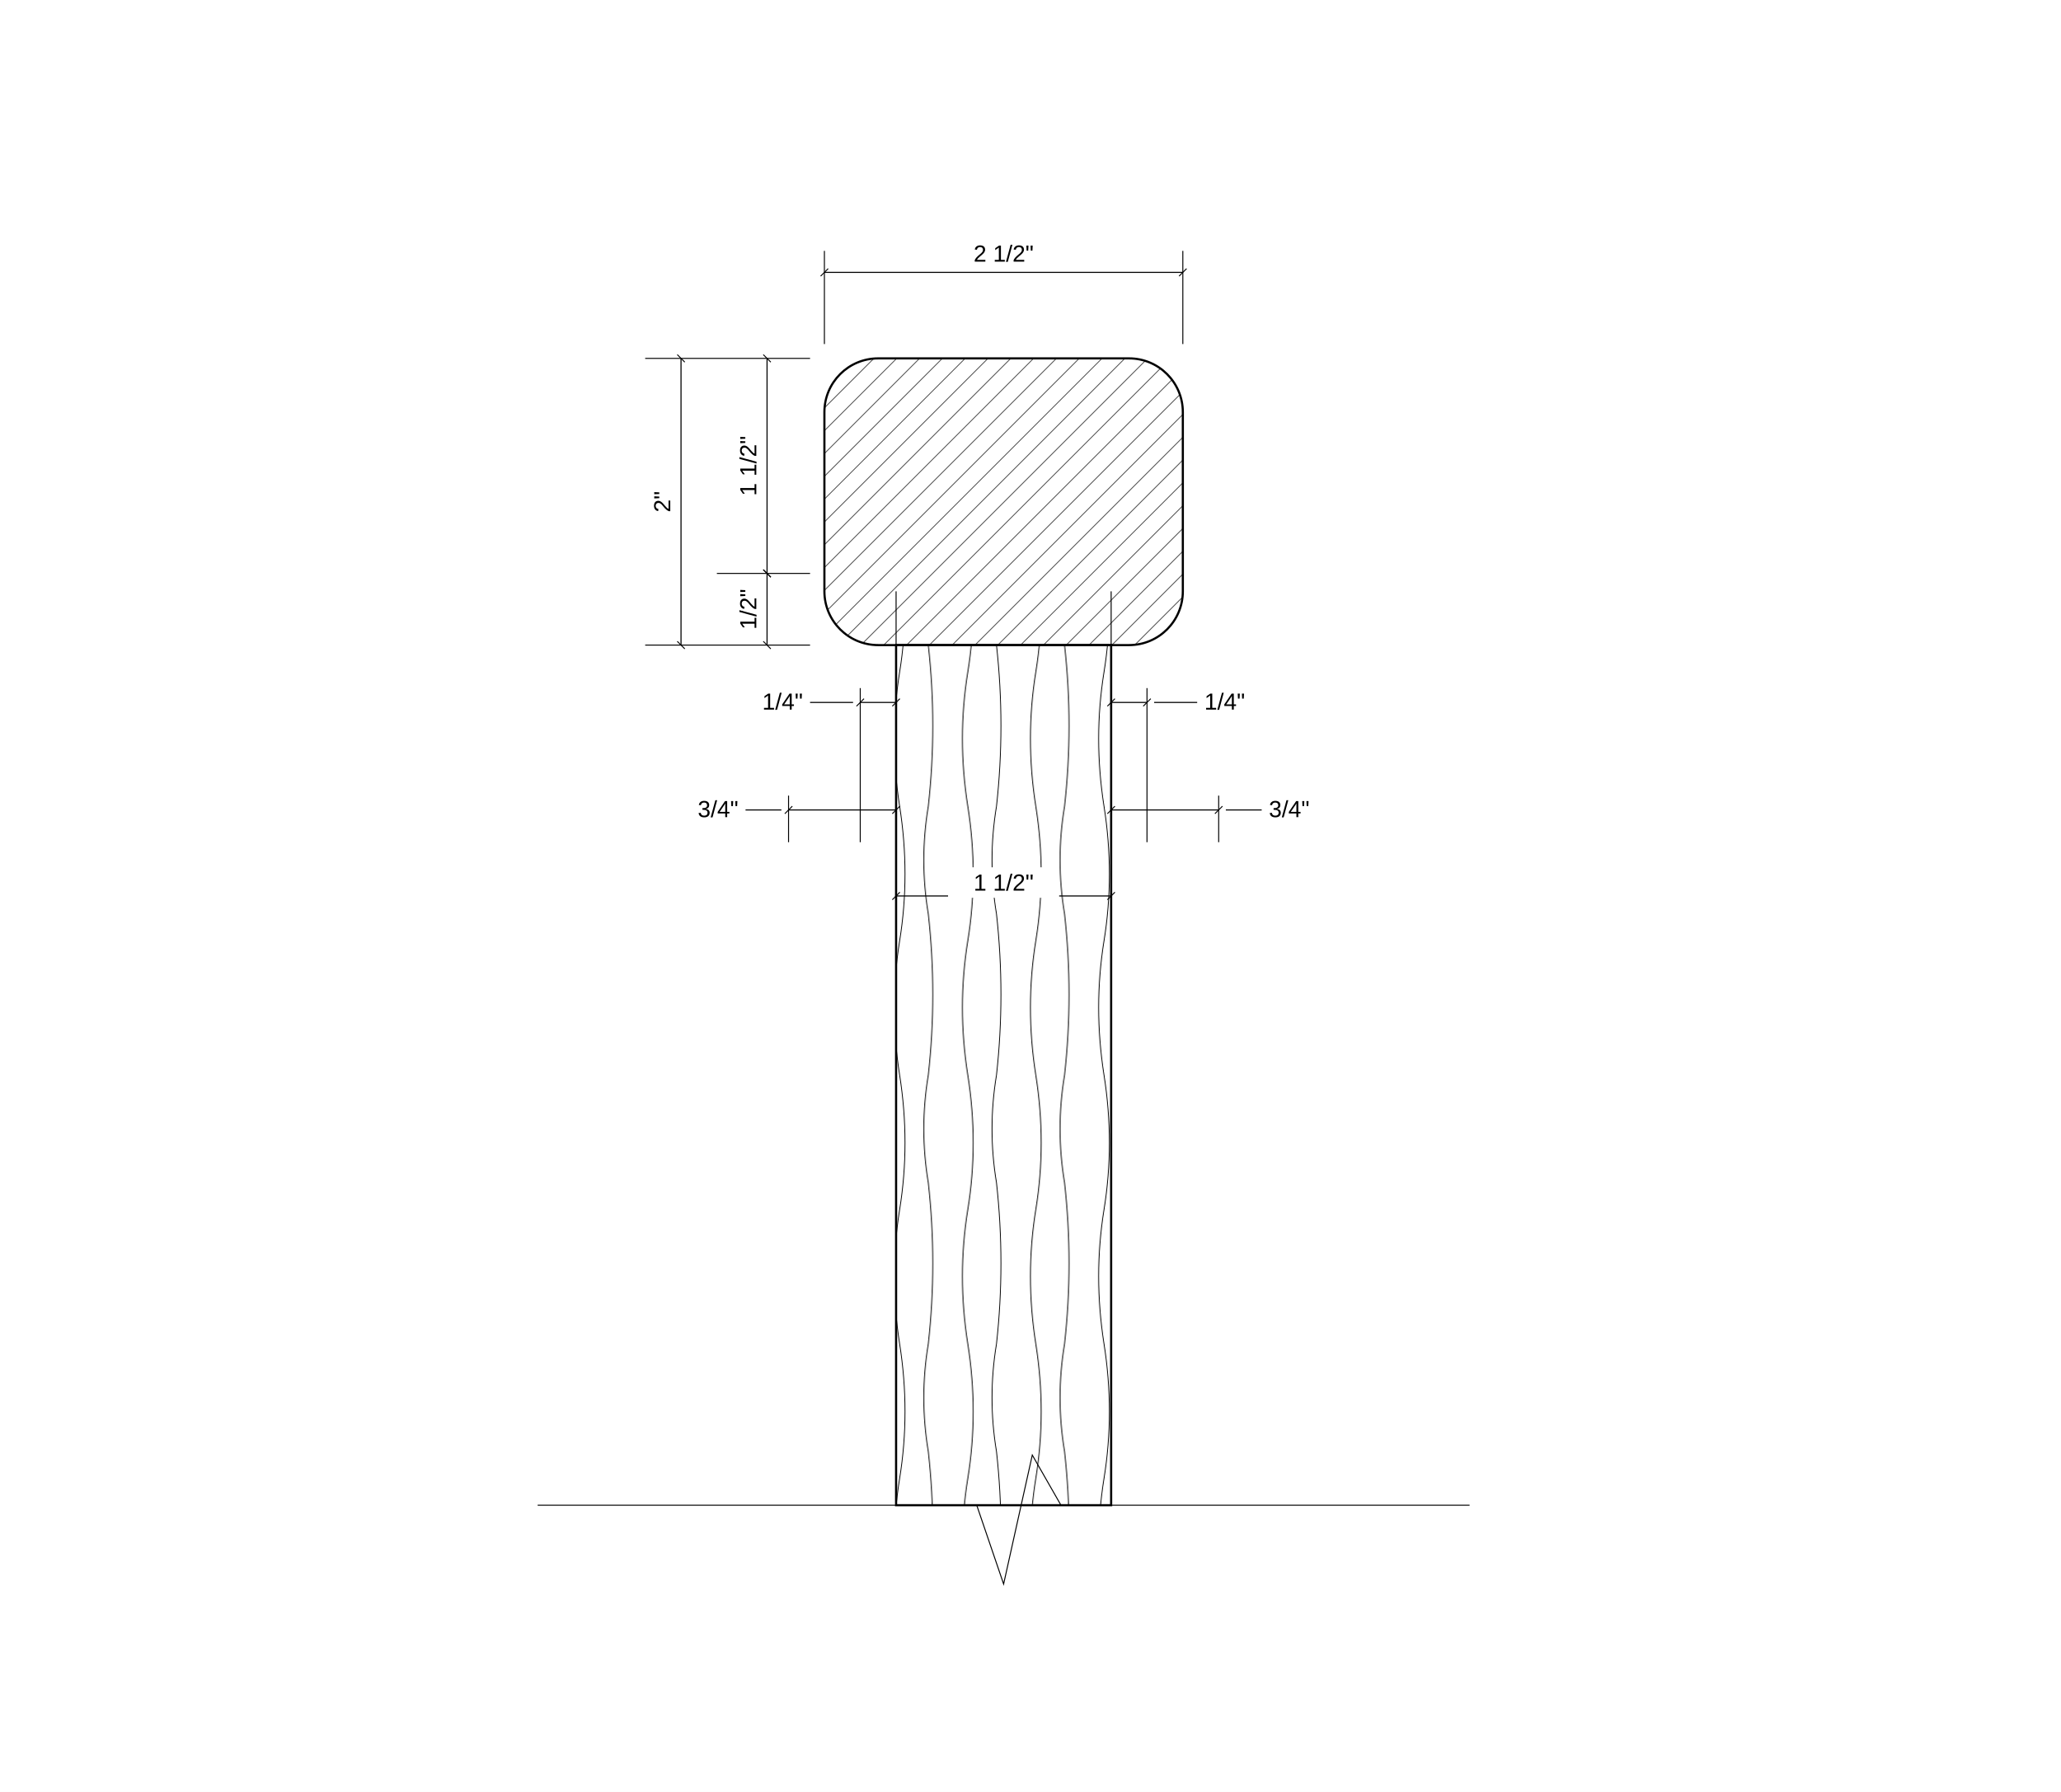
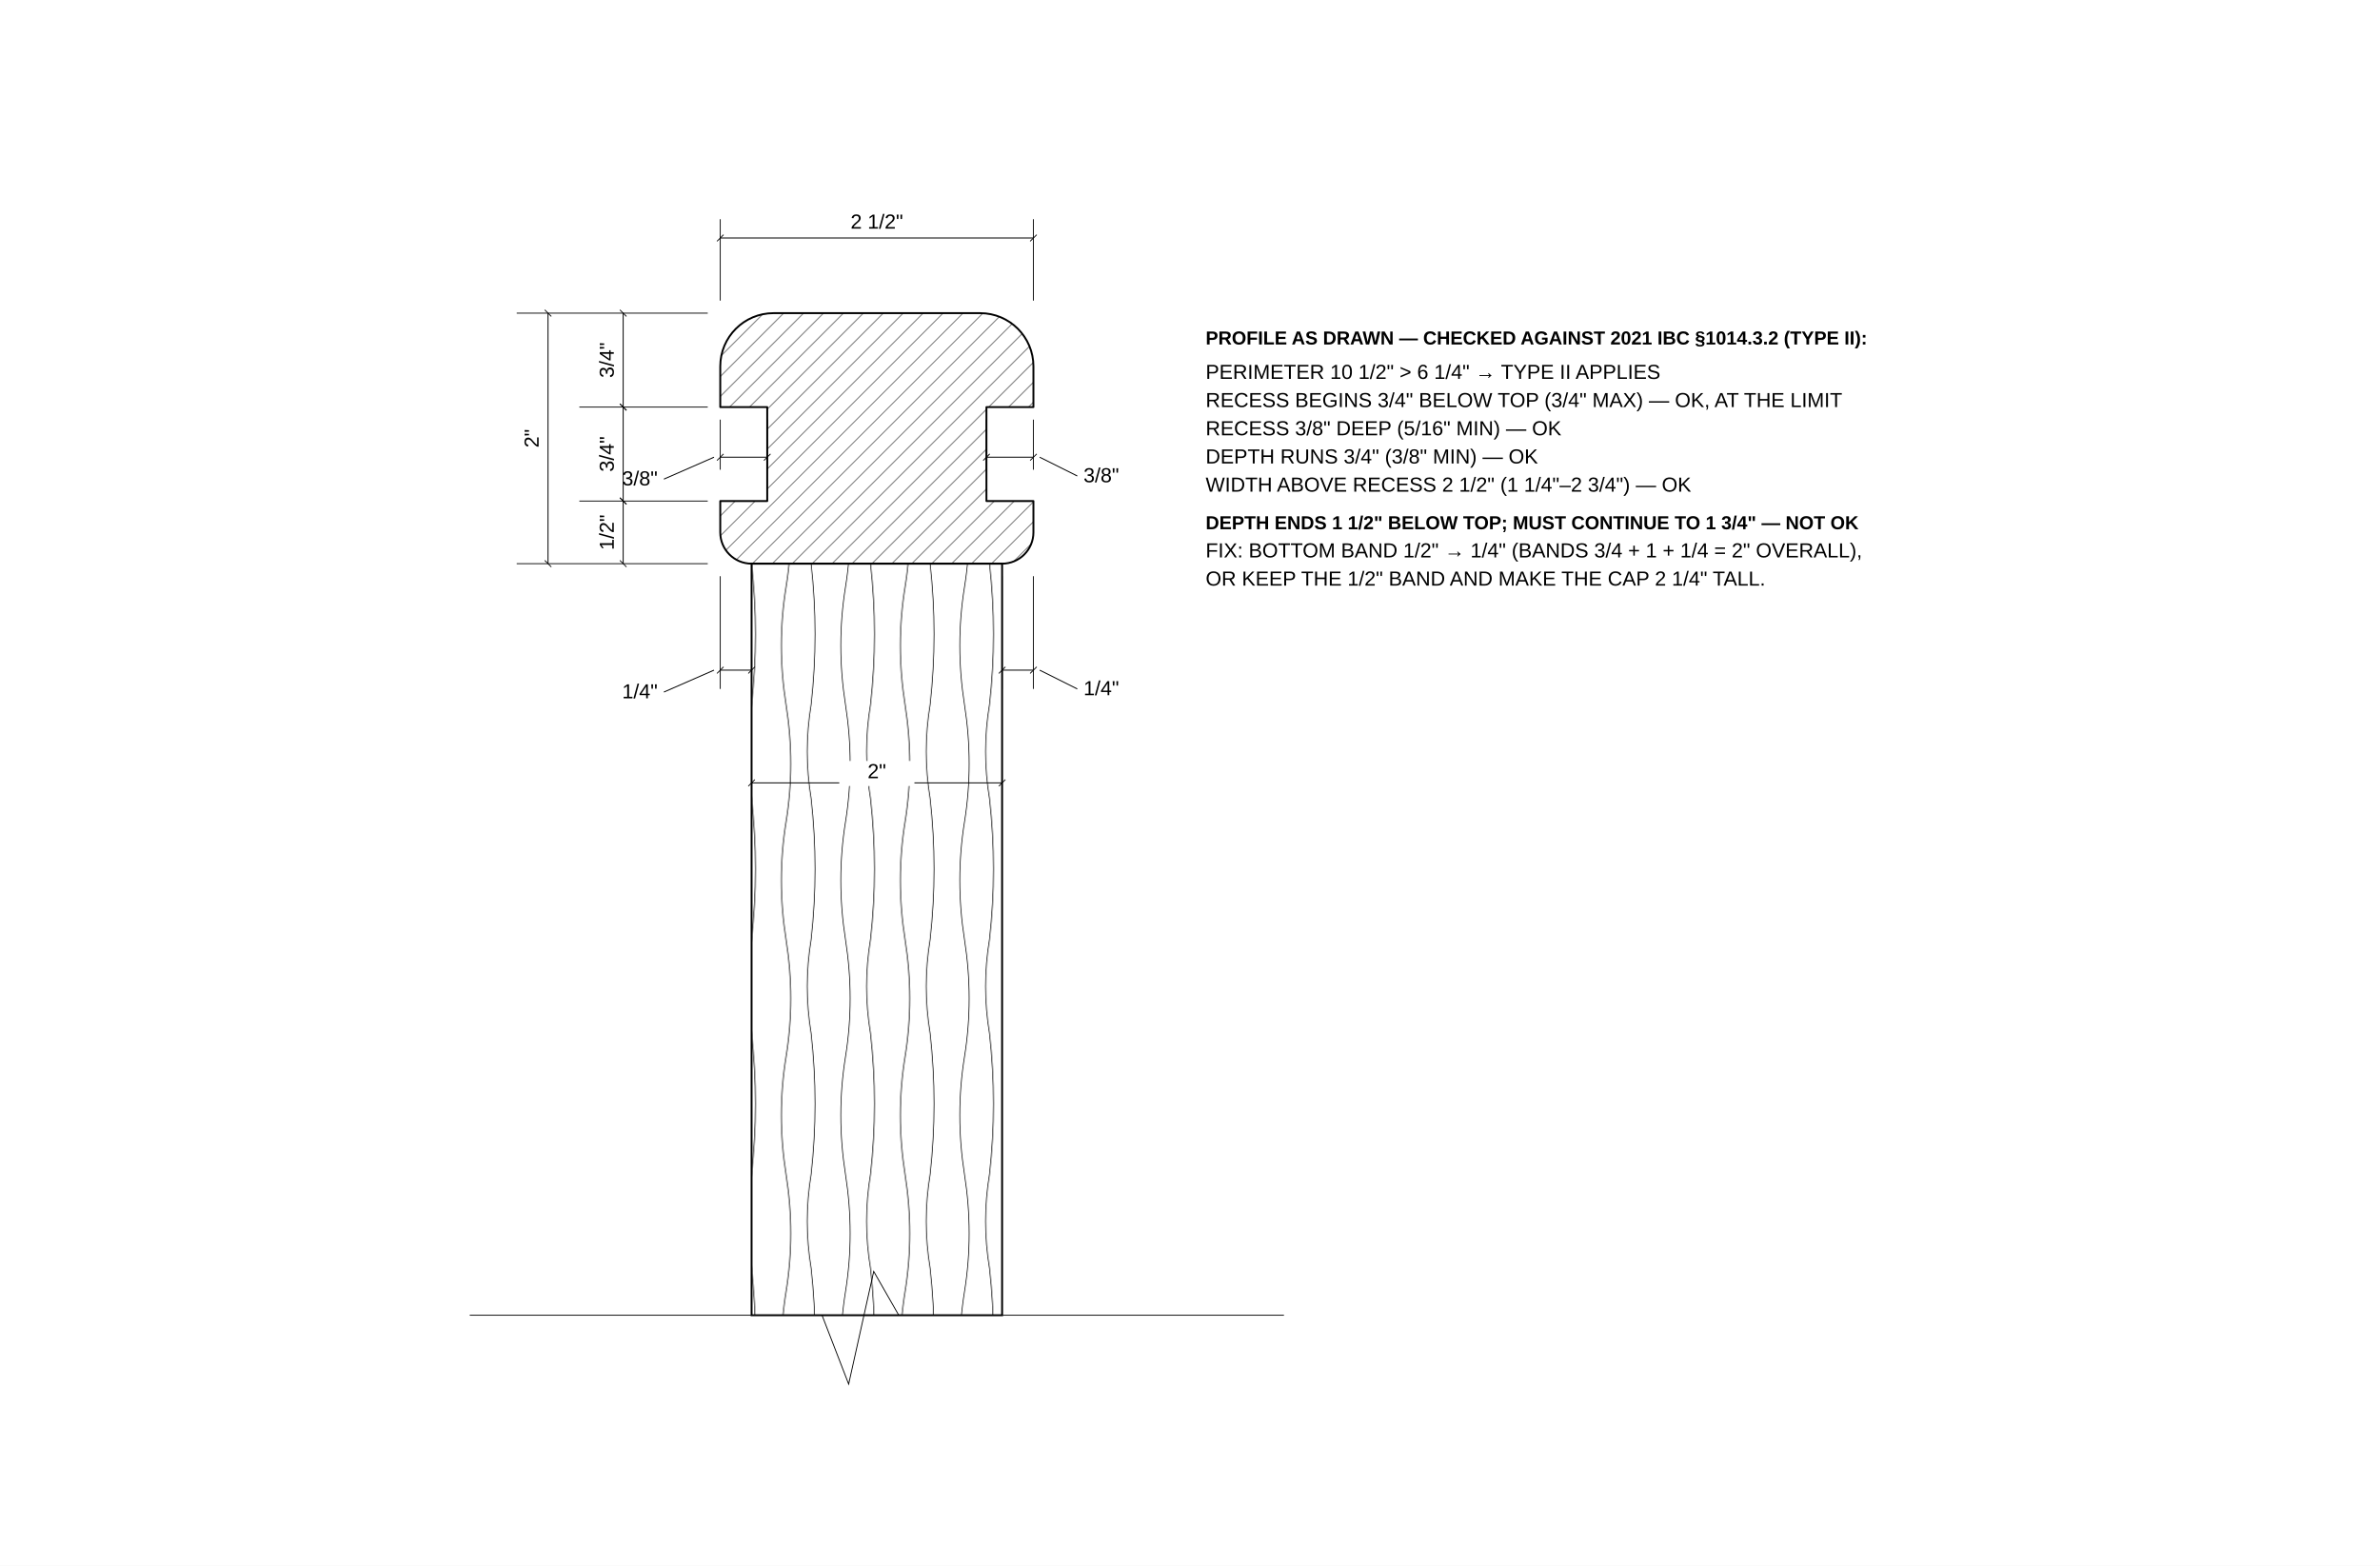
- <svg xmlns="http://www.w3.org/2000/svg" viewBox="0 0 1150 1000" width="1150" height="1000" font-family="Arial, Helvetica, sans-serif">
+ <svg xmlns="http://www.w3.org/2000/svg" viewBox="0 0 1520 1000" width="1520" height="1000" font-family="Arial, Helvetica, sans-serif">
  <defs>
    <pattern id="xh" width="9" height="9" patternTransform="rotate(45)" patternUnits="userSpaceOnUse">
      <line x1="0" y1="0" x2="0" y2="9" stroke="#000" stroke-width="0.6" />
    </pattern>
    <pattern id="wg" width="38" height="150" patternUnits="userSpaceOnUse">
      <path d="M8 0 q6 38 0 75 q-6 37 0 75" fill="none" stroke="#000" stroke-width="0.45" />
      <path d="M24 0 q-5 30 0 60 q5 45 0 90" fill="none" stroke="#000" stroke-width="0.45" />
    </pattern>
    <marker id="tk" markerWidth="11" markerHeight="11" refX="5.5" refY="5.5" orient="auto">
      <line x1="2" y1="9" x2="9" y2="2" stroke="#000" stroke-width="0.9" />
    </marker>
    <style>
      .o { fill:none; stroke:#000; stroke-width:1.2; stroke-linejoin:round; }
      .x { fill:none; stroke:#000; stroke-width:0.55; }
      .d { fill:none; stroke:#000; stroke-width:0.6; marker-start:url(#tk); marker-end:url(#tk); }
      .l { fill:none; stroke:#000; stroke-width:0.6; }
      .n { font-size:13px; fill:#000; }
+       .f { font-size:12px; fill:#000; font-weight:bold; }
    </style>
  </defs>
-   <rect x="0" y="0" width="1150" height="1000" fill="#fff" />
-   <rect x="460" y="200" width="200" height="160" rx="30" ry="30" fill="url(#xh)" stroke="#000" stroke-width="1.2" />
-   <rect x="500" y="360" width="120" height="480" fill="url(#wg)" stroke="#000" stroke-width="1.2" />
-   <line class="x" x1="300" y1="840" x2="500" y2="840" stroke-width="1" />
-   <line class="x" x1="620" y1="840" x2="820" y2="840" stroke-width="1" />
-   <path class="x" d="M 500 840 L 545 840 L 560 884 L 576 812 L 592 840 L 620 840" stroke-width="1" />
+   <rect x="0" y="0" width="1520" height="1000" fill="#fff" />
+   <path d="M 460 234            A 34 34 0 0 1 494 200            L 626 200            A 34 34 0 0 1 660 234            L 660 260            L 630 260            L 630 320            L 660 320            L 660 340            A 20 20 0 0 1 640 360            L 480 360            A 20 20 0 0 1 460 340            L 460 320            L 490 320            L 490 260            L 460 260 Z" fill="url(#xh)" stroke="#000" stroke-width="1.2" stroke-linejoin="round" />
+   <rect x="480" y="360" width="160" height="480" fill="url(#wg)" stroke="#000" stroke-width="1.2" />
+   <line class="x" x1="300" y1="840" x2="480" y2="840" stroke-width="1" />
+   <line class="x" x1="640" y1="840" x2="820" y2="840" stroke-width="1" />
+   <path class="x" d="M 480 840 L 525 840 L 542 884 L 558 812 L 574 840 L 640 840" stroke-width="1" />
  <line class="x" x1="460" y1="192" x2="460" y2="140" />
  <line class="x" x1="660" y1="192" x2="660" y2="140" />
  <line class="d" x1="460" y1="152" x2="660" y2="152" />
  <text class="n" x="560" y="146" text-anchor="middle">2 1/2"</text>
-   <line class="x" x1="452" y1="200" x2="360" y2="200" />
-   <line class="x" x1="452" y1="320" x2="400" y2="320" />
-   <line class="x" x1="452" y1="360" x2="360" y2="360" />
-   <line class="d" x1="428" y1="200" x2="428" y2="320" />
-   <line class="d" x1="428" y1="320" x2="428" y2="360" />
-   <line class="d" x1="380" y1="200" x2="380" y2="360" />
-   <text class="n" x="422" y="260" text-anchor="middle" transform="rotate(-90 422 260)">1 1/2"</text>
-   <text class="n" x="422" y="340" text-anchor="middle" transform="rotate(-90 422 340)">1/2"</text>
-   <text class="n" x="374" y="280" text-anchor="middle" transform="rotate(-90 374 280)">2"</text>
-   <line class="x" x1="500" y1="330" x2="500" y2="470" />
-   <line class="x" x1="620" y1="330" x2="620" y2="470" />
-   <line class="d" x1="480" y1="392" x2="500" y2="392" />
-   <line class="l" x1="476" y1="392" x2="452" y2="392" />
-   <text class="n" x="448" y="396" text-anchor="end">1/4"</text>
-   <line class="d" x1="620" y1="392" x2="640" y2="392" />
-   <line class="l" x1="644" y1="392" x2="668" y2="392" />
-   <text class="n" x="672" y="396" text-anchor="start">1/4"</text>
-   <line class="x" x1="480" y1="384" x2="480" y2="470" />
-   <line class="x" x1="640" y1="384" x2="640" y2="470" />
-   <line class="d" x1="440" y1="452" x2="500" y2="452" />
-   <line class="l" x1="436" y1="452" x2="416" y2="452" />
-   <text class="n" x="412" y="456" text-anchor="end">3/4"</text>
-   <line class="d" x1="620" y1="452" x2="680" y2="452" />
-   <line class="l" x1="684" y1="452" x2="704" y2="452" />
-   <text class="n" x="708" y="456" text-anchor="start">3/4"</text>
-   <line class="x" x1="440" y1="444" x2="440" y2="470" />
-   <line class="x" x1="680" y1="444" x2="680" y2="470" />
-   <line class="d" x1="500" y1="500" x2="620" y2="500" />
-   <rect x="529" y="484" width="62" height="17" fill="#fff" />
-   <text class="n" x="560" y="497" text-anchor="middle">1 1/2"</text>
+   <line class="x" x1="452" y1="200" x2="330" y2="200" />
+   <line class="x" x1="452" y1="260" x2="370" y2="260" />
+   <line class="x" x1="452" y1="320" x2="370" y2="320" />
+   <line class="x" x1="452" y1="360" x2="330" y2="360" />
+   <line class="d" x1="398" y1="200" x2="398" y2="260" />
+   <line class="d" x1="398" y1="260" x2="398" y2="320" />
+   <line class="d" x1="398" y1="320" x2="398" y2="360" />
+   <line class="d" x1="350" y1="200" x2="350" y2="360" />
+   <text class="n" x="392" y="230" text-anchor="middle" transform="rotate(-90 392 230)">3/4"</text>
+   <text class="n" x="392" y="290" text-anchor="middle" transform="rotate(-90 392 290)">3/4"</text>
+   <text class="n" x="392" y="340" text-anchor="middle" transform="rotate(-90 392 340)">1/2"</text>
+   <text class="n" x="344" y="280" text-anchor="middle" transform="rotate(-90 344 280)">2"</text>
+   <line class="x" x1="460" y1="268" x2="460" y2="300" />
+   <line class="x" x1="490" y1="268" x2="490" y2="300" />
+   <line class="d" x1="460" y1="292" x2="490" y2="292" />
+   <line class="l" x1="456" y1="292" x2="424" y2="306" />
+   <text class="n" x="420" y="310" text-anchor="end">3/8"</text>
+   <line class="x" x1="630" y1="268" x2="630" y2="300" />
+   <line class="x" x1="660" y1="268" x2="660" y2="300" />
+   <line class="d" x1="630" y1="292" x2="660" y2="292" />
+   <line class="l" x1="664" y1="292" x2="688" y2="304" />
+   <text class="n" x="692" y="308" text-anchor="start">3/8"</text>
+   <line class="x" x1="460" y1="368" x2="460" y2="440" />
+   <line class="x" x1="480" y1="368" x2="480" y2="440" />
+   <line class="d" x1="460" y1="428" x2="480" y2="428" />
+   <line class="l" x1="456" y1="428" x2="424" y2="442" />
+   <text class="n" x="420" y="446" text-anchor="end">1/4"</text>
+   <line class="x" x1="640" y1="368" x2="640" y2="440" />
+   <line class="x" x1="660" y1="368" x2="660" y2="440" />
+   <line class="d" x1="640" y1="428" x2="660" y2="428" />
+   <line class="l" x1="664" y1="428" x2="688" y2="440" />
+   <text class="n" x="692" y="444" text-anchor="start">1/4"</text>
+   <line class="d" x1="480" y1="500" x2="640" y2="500" />
+   <rect x="536" y="486" width="48" height="16" fill="#fff" />
+   <text class="n" x="560" y="497" text-anchor="middle">2"</text>
+   <text class="f" x="770" y="220">PROFILE AS DRAWN — CHECKED AGAINST 2021 IBC §1014.3.2 (TYPE II):</text>
+   <text class="n" x="770" y="242">PERIMETER 10 1/2" &gt; 6 1/4" → TYPE II APPLIES</text>
+   <text class="n" x="770" y="260">RECESS BEGINS 3/4" BELOW TOP (3/4" MAX) — OK, AT THE LIMIT</text>
+   <text class="n" x="770" y="278">RECESS 3/8" DEEP (5/16" MIN) — OK</text>
+   <text class="n" x="770" y="296">DEPTH RUNS 3/4" (3/8" MIN) — OK</text>
+   <text class="n" x="770" y="314">WIDTH ABOVE RECESS 2 1/2" (1 1/4"–2 3/4") — OK</text>
+   <text class="f" x="770" y="338">DEPTH ENDS 1 1/2" BELOW TOP; MUST CONTINUE TO 1 3/4" — NOT OK</text>
+   <text class="n" x="770" y="356">FIX: BOTTOM BAND 1/2" → 1/4" (BANDS 3/4 + 1 + 1/4 = 2" OVERALL),</text>
+   <text class="n" x="770" y="374">OR KEEP THE 1/2" BAND AND MAKE THE CAP 2 1/4" TALL.</text>
</svg>
